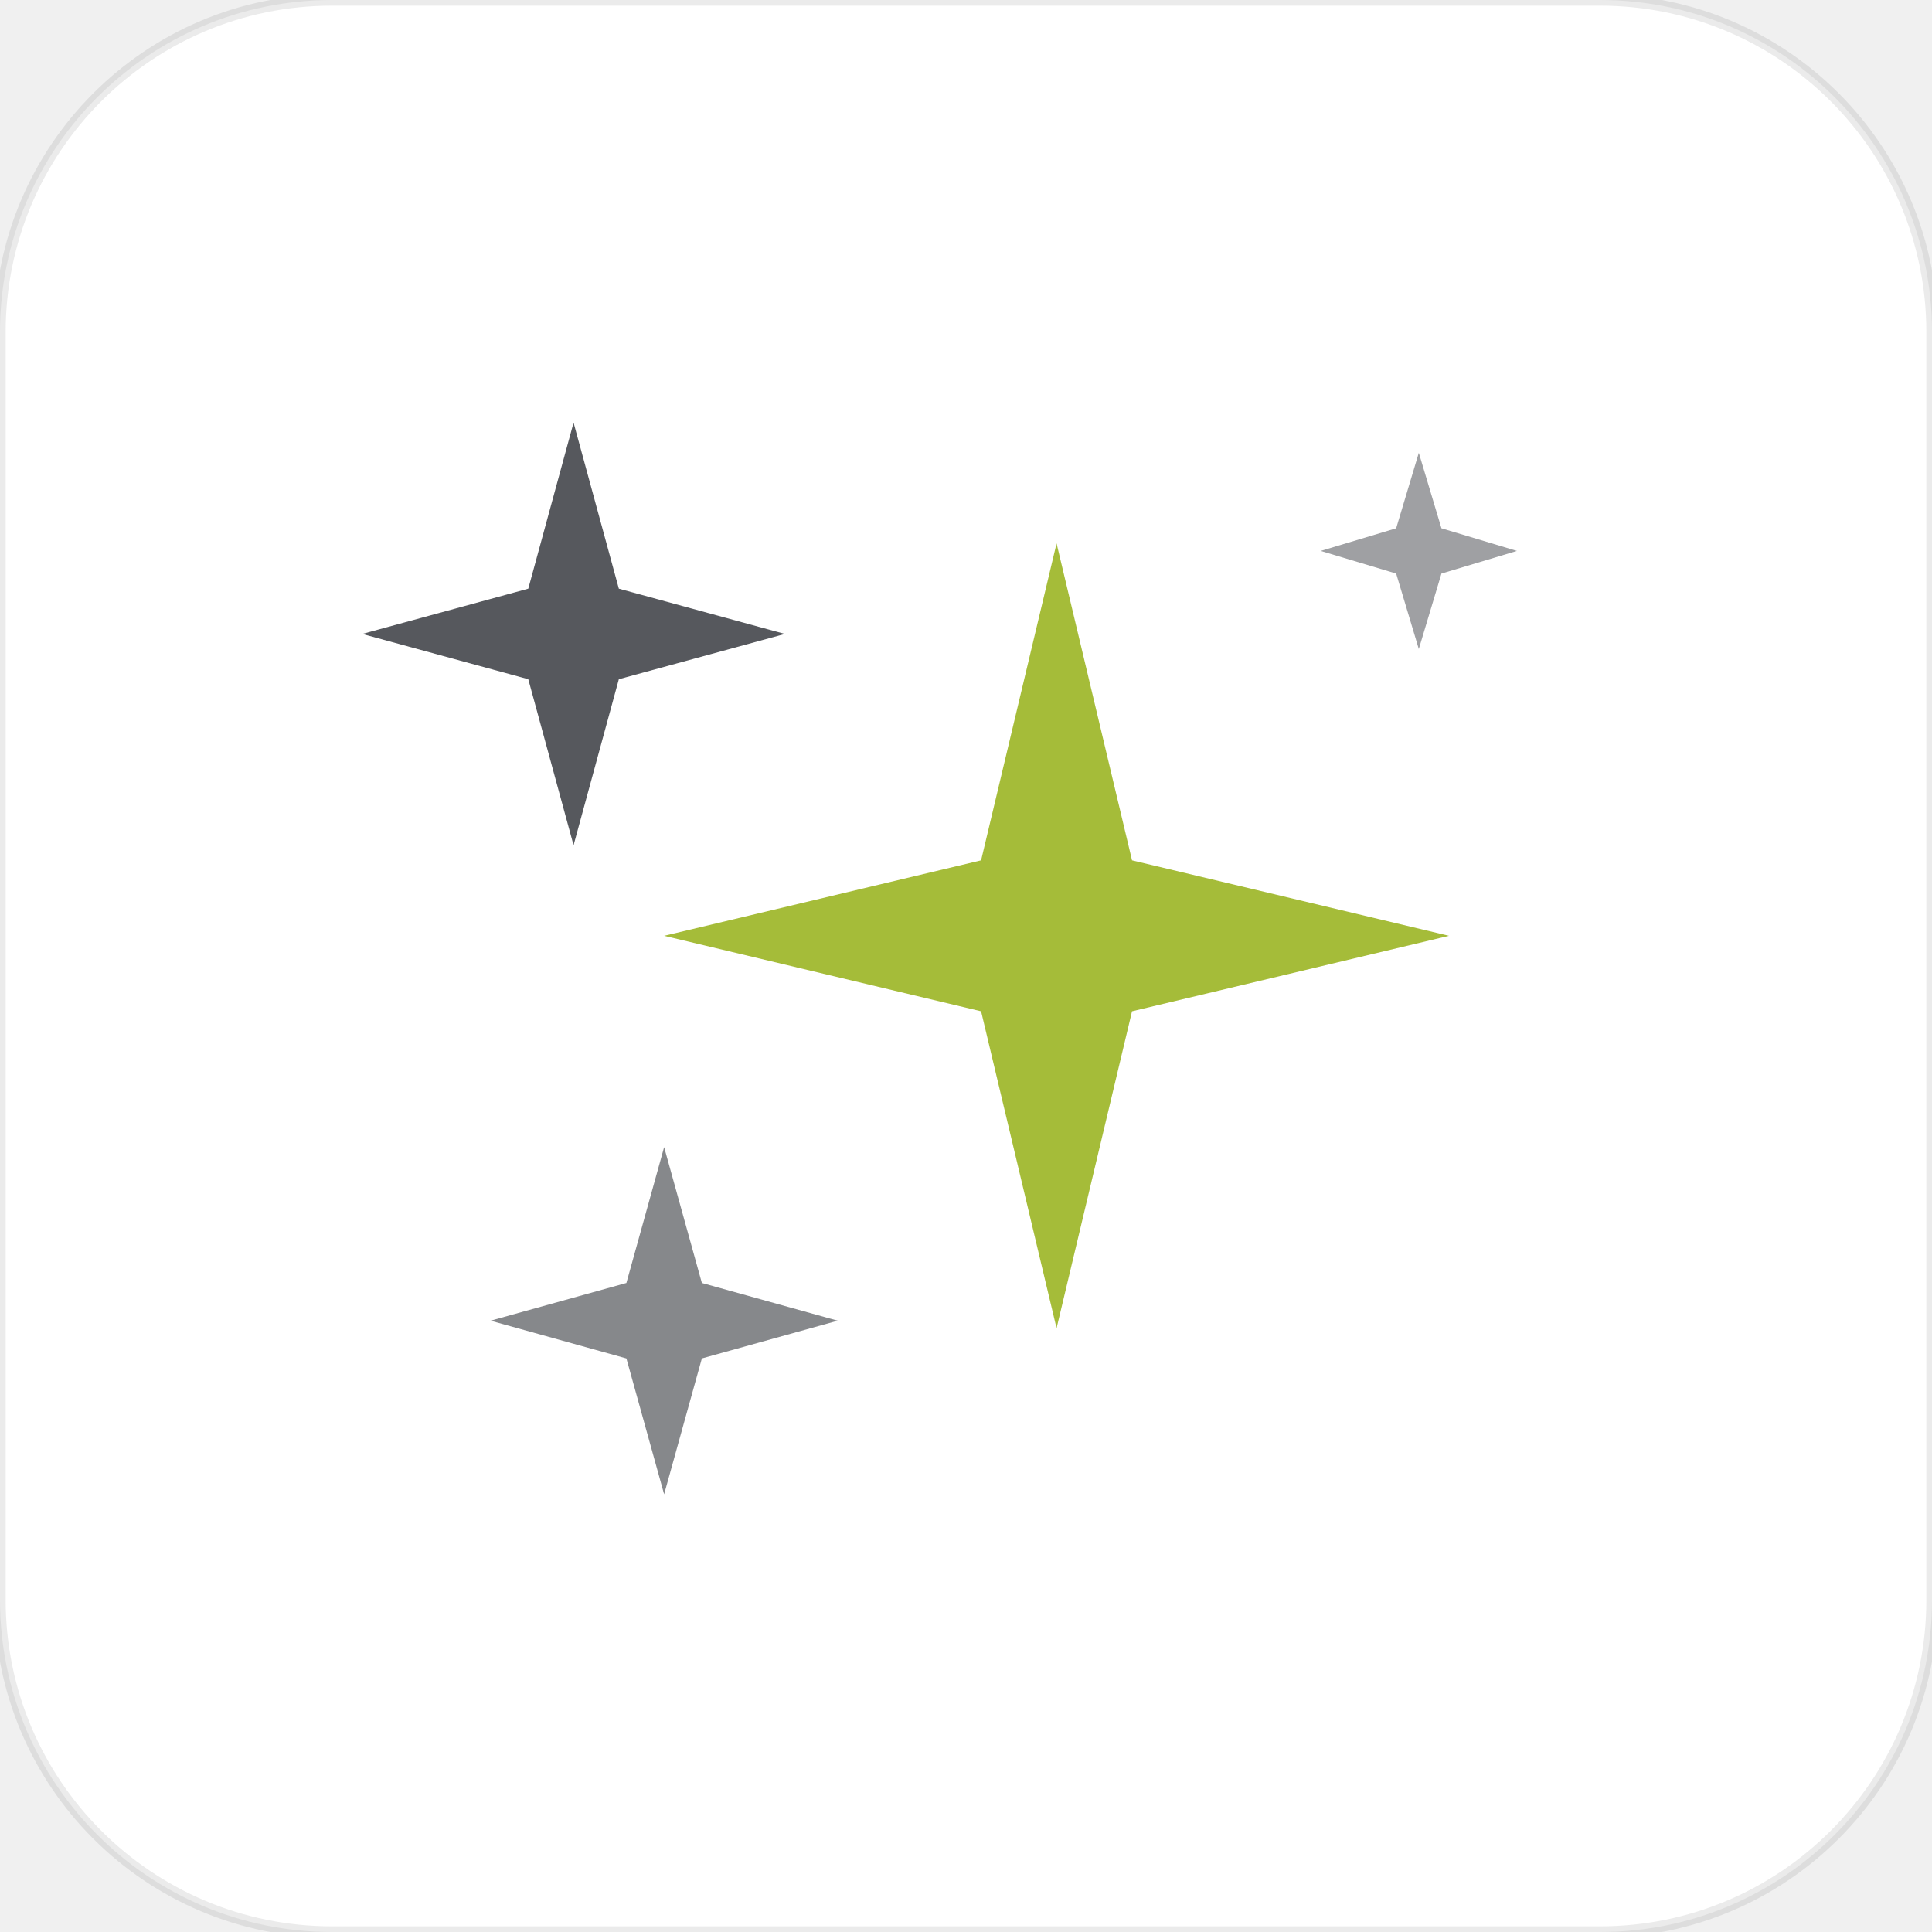
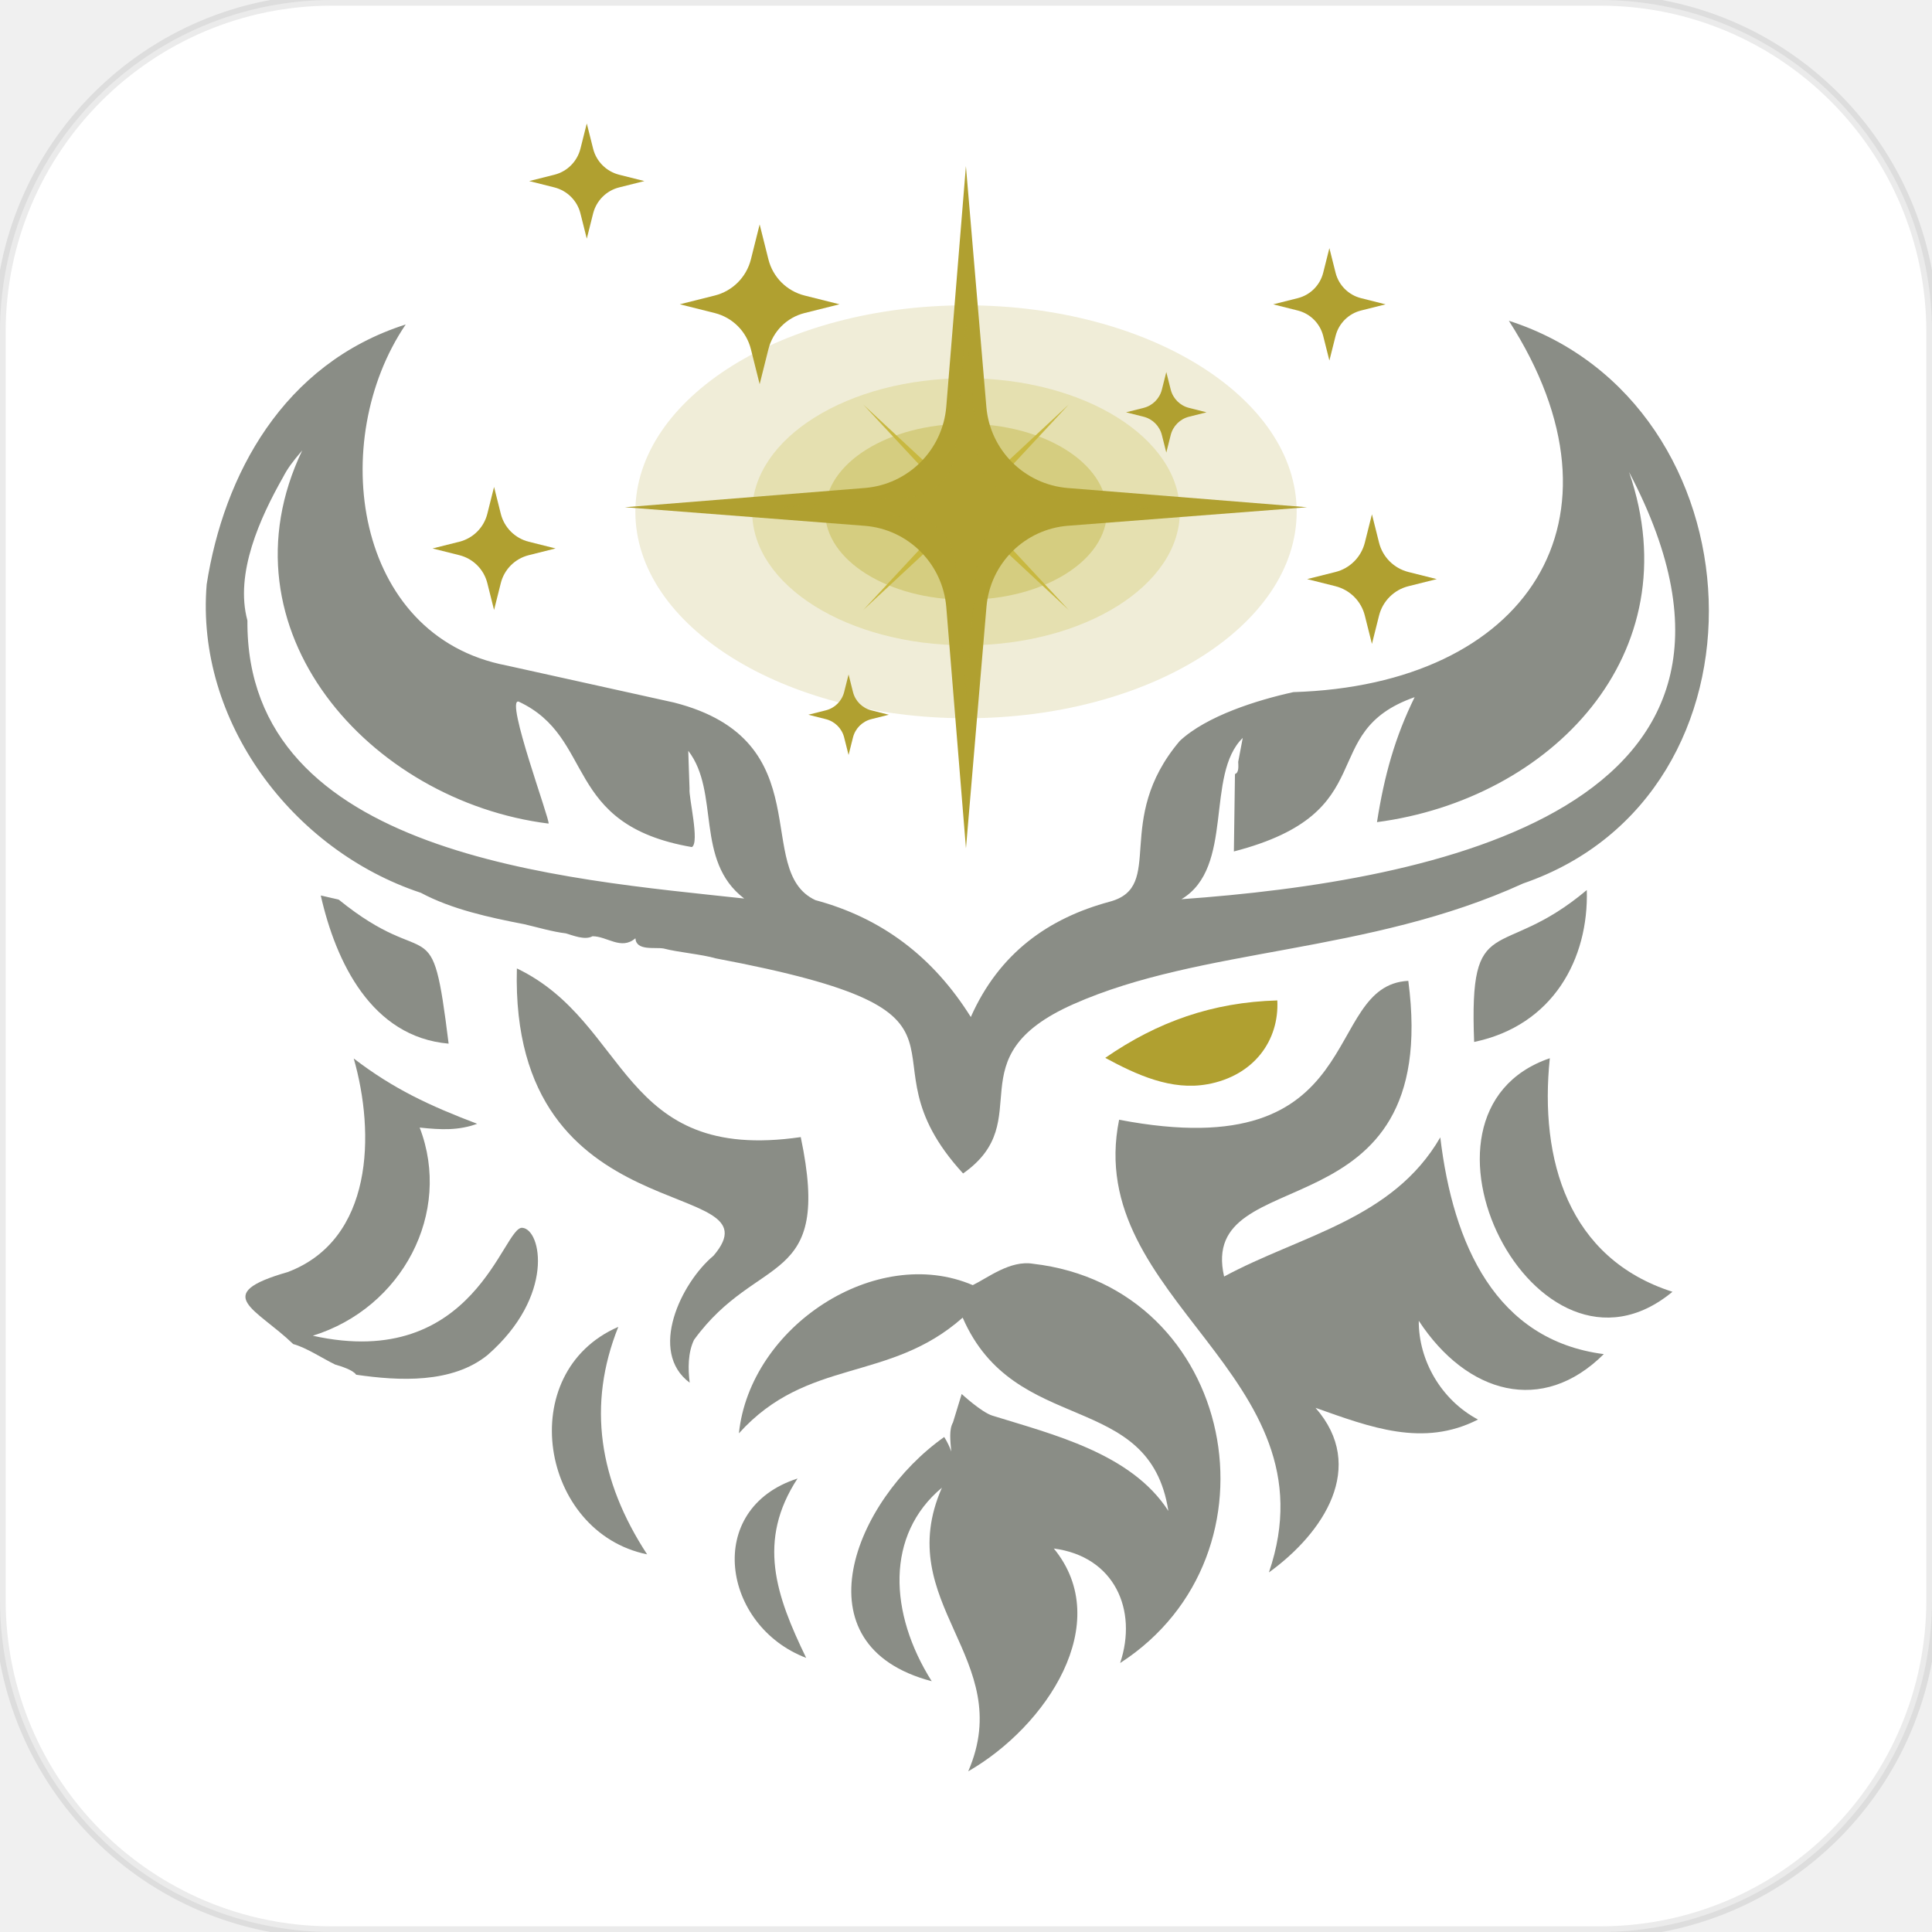
<svg xmlns="http://www.w3.org/2000/svg" viewBox="0 0 256 256">
+   <defs>
+     <clipPath id="c">
+       <rect width="256" height="256" rx="44" />
+     </clipPath>
+   </defs>
  <rect width="256" height="256" rx="44" fill="#fff" />
+   <g clip-path="url(#c)">
+     <g transform="scale(0.68257)">
+       <ellipse fill="#f0edd8" cx="187.53" cy="99.35" rx="64.19" ry="40.08" />
+       <ellipse fill="#f0edd8" cx="187.53" cy="99.35" rx="51.35" ry="32.06" />
+       <ellipse fill="#e5e0b0" cx="187.53" cy="99.35" rx="41.51" ry="25.92" />
+       <ellipse fill="#d5cd80" cx="187.53" cy="99.35" rx="27.35" ry="17.08" />
+       <path fill="#b0a030" d="M234.39,210.48c-7,1.28-13.76-1.83-19.83-5.12,10.12-7,20.82-10.8,33.4-11.15.39,7.7-4.46,14.61-13.58,16.28Z" />
+       <g>
+         <path fill="#8a8d86" d="M81.69,173.31c5.97,3.21,13.4,4.82,20.06,6.1,2.52.58,5.52,1.48,8.09,1.78,1.4.4,3.7,1.38,5.18.56,2.86,0,5.57,2.77,8.33.4.16,2.5,3.78,1.68,5.47,1.98,2.8.74,7.42,1.12,10.15,1.92,57.86,10.92,26.05,17.82,47.99,41.75,14.76-10.35-1.95-22.49,21.41-32.86,24.88-11.05,57.13-9.65,87.32-23.44,50.33-17.31,46.62-93.32-2.78-109.23,24.84,38.67,3.45,70.7-41.84,72.09-7.03,1.55-16.81,4.6-22.04,9.47-13.11,15.47-2.66,28.27-13.6,31.21-11.81,3.18-21.44,9.92-26.97,22.39-7.3-11.66-17.25-19.22-30.17-22.69-12.31-5.73,1.42-31.01-27.45-38.36,0,0-32.49-7.19-32.49-7.19-29.79-5.69-34.83-43.74-19.59-66.2-23.86,7.61-35.34,29.27-38.64,50.46-2.19,26.61,16.67,51.62,41.56,59.86ZM241.25,143.25s-.88,4.63-.88,4.63c0,.65.23,2.11-.63,2.38l-.21,15.03c29.36-7.6,15.66-23.14,35.09-29.95-3.78,7.69-5.89,15.15-7.31,24.26,33.62-4.43,61.12-32.49,48.94-67.95,34.48,65.56-38.41,79.46-86.9,82.91,10.36-6.18,4.55-24.13,11.9-31.31ZM54.95,92.63c.87-1.68,1.79-2.94,3.72-5.19-16.64,34.79,13.05,68.09,47.82,72.44.39-.46-8.51-24.4-5.81-23.68,15.06,7,8.42,23.89,33.63,28.24,1.56-.84-.65-9.77-.45-11.29-.04-1.66-.22-5.69-.25-7.4,6.22,8.06,1.19,21.32,10.86,28.68-34.96-3.81-96.79-8.24-96.44-53.97-2.49-9.16,2.48-20,6.92-27.83Z" />
+         <path fill="#8a8d86" d="M279.6,220.79c-9.24,15.96-27.1,18.99-41.97,27.02-5.25-22.99,42.36-7.31,35.76-57.4-17.14.85-7.11,36.36-56.14,26.96-7.1,35.03,42.24,49.42,29.08,87.88,10.63-7.68,19.08-20.51,9.05-31.95,10.64,3.76,20.89,7.72,31.54,2.27-7.14-3.79-11.55-11.48-11.5-19.17,9.35,14.24,24,18.34,35.92,6.47-20.98-2.71-29.26-21.29-31.74-42.07Z" />
+         <path fill="#8a8d86" d="M200.55,245.33c-4.44-.73-8.74,2.7-11.71,4.15-18.75-8.03-43.23,8-45.4,28.77,13.31-14.78,29.13-9.78,43.44-22.46,10.09,23.24,36.27,13.8,39.93,37.52-7.2-11.19-22.45-14.85-34.17-18.5-2.12-.66-5.95-4.2-5.95-4.2l-1.69,5.52c-.79,1.4-.52,3.49-.34,5.65-.3-.9-.76-1.85-1.36-2.82-17.43,12.29-28.83,40.47-2.43,47.41-8.31-13.18-9-28.41,1.98-37.57-9.89,22.53,14.59,33.14,5.11,55.06,15.22-8.75,28.47-28.78,16.62-43.25,11.76,1.54,16.32,11.91,12.87,22.23,32.64-21.1,22.4-72.97-16.91-77.51Z" />
+         <path fill="#8a8d86" d="M155.45,220.74c-35.26,5.13-33.12-22.21-55.11-32.74-1.42,52.23,51.55,40.06,38.18,55.76-6.31,5.26-12.73,18.64-4.63,24.66-.34-2.66-.36-5.85.84-8.32,12.41-17.08,26.89-10.02,20.72-39.34Z" />
+         <path fill="#8a8d86" d="M101.4,238.35c-3.77-.36-9.17,27.95-40.68,20.95,17.36-5.38,27.12-23.85,20.75-40.41,4.29.46,7.56.57,11.16-.73-9.17-3.49-16.2-6.73-23.96-12.68,4.16,14.55,3.82,35.15-12.81,41.46-15.1,4.33-6.12,7.06,1.06,13.98,2.5.66,5.82,2.86,8.15,3.98,1,.28,3.47,1.04,4.07,1.97,8.3,1.21,18.65,1.76,25.54-3.85,13.05-11.42,10.44-24.31,6.74-24.67Z" />
+         <path fill="#8a8d86" d="M300.86,205.43c-31.08,10.6-2.72,67.3,23.81,45.34-20.24-6.48-25.85-25.62-23.81-45.34Z" />
+         <path fill="#8a8d86" d="M120.03,257.58c-20.37,8.85-15.18,39.92,5.59,44.16-9.35-14.31-11.67-28.98-5.59-44.16Z" />
+         <path fill="#8a8d86" d="M286.17,202.27c15.34-3.2,22.26-16.16,21.87-29.49-16.95,14.27-22.89,3.44-21.87,29.49Z" />
+         <path fill="#8a8d86" d="M62.27,173.84c2.92,12.9,9.84,27.46,24.82,28.76-3.37-27.22-3.34-13.36-21.34-27.96l-3.48-.8Z" />
+         <path fill="#8a8d86" d="M154.82,287.02c-18.27,5.88-14.6,28.64,1.68,34.82-5.89-12.15-9.58-22.73-1.68-34.82Z" />
+       </g>
+       <path fill="#b0a030" d="M259.25,111.04l-5.5,1.38,5.5,1.38c2.81.71,5,2.9,5.7,5.7l1.38,5.5,1.38-5.5c.71-2.81,2.9-5,5.7-5.7l5.5-1.38-5.5-1.38c-2.81-.71-5-2.9-5.7-5.7l-1.38-5.5-1.38,5.5c-.71,2.81-2.9,5-5.7,5.7Z" />
+       <path fill="#b0a030" d="M251.93,57.88l-4.77,1.2,4.77,1.2c2.43.61,4.33,2.51,4.94,4.94l1.2,4.77,1.2-4.77c.61-2.43,2.51-4.33,4.94-4.94l4.77-1.2-4.77-1.2c-2.43-.61-4.33-2.51-4.94-4.94l-1.2-4.77-1.2,4.77c-.61,2.43-2.51,4.33-4.94,4.94Z" />
+       <path fill="#b0a030" d="M89.19,105.16l-5.22,1.31,5.22,1.31c2.66.67,4.74,2.75,5.41,5.41l1.31,5.22,1.31-5.22c.67-2.66,2.75-4.74,5.41-5.41l5.22-1.31-5.22-1.31c-2.66-.67-4.74-2.75-5.41-5.41l-1.31-5.22-1.31,5.22c-.67,2.66-2.75,4.74-5.41,5.41Z" />
+       <path fill="#b0a030" d="M138.75,57.37l-6.78,1.7,6.78,1.7c3.46.87,6.16,3.57,7.02,7.02l1.7,6.78,1.7-6.78c.87-3.46,3.57-6.16,7.02-7.02l6.78-1.7-6.78-1.7c-3.46-.87-6.16-3.57-7.02-7.02l-1.7-6.78-1.7,6.78c-.87,3.46-3.57,6.16-7.02,7.02Z" />
+       <path fill="#b0a030" d="M107.62,33.92l-4.89,1.23,4.89,1.23c2.49.63,4.44,2.57,5.06,5.06l1.23,4.89,1.23-4.89c.63-2.49,2.57-4.44,5.06-5.06l4.89-1.23-4.89-1.23c-2.49-.63-4.44-2.57-5.06-5.06l-1.23-4.89-1.23,4.89c-.63,2.49-2.57,4.44-5.06,5.06Z" />
+       <g>
+         <polygon fill="#c8b840" points="186.81 97.75 167.59 118.41 188.24 99.19 207.46 78.54 186.81 97.75" />
+         <polygon fill="#c8b840" points="188.24 97.75 167.59 78.54 186.81 99.19 207.46 118.41 188.24 97.75" />
+       </g>
+       <path fill="#b0a030" d="M222.01,79.18l-3.41.86,3.41.86c1.74.44,3.1,1.8,3.54,3.54l.86,3.41.86-3.41c.44-1.74,1.8-3.1,3.54-3.54l3.41-.86-3.41-.86c-1.74-.44-3.1-1.8-3.54-3.54l-.86-3.41-.86,3.41c-.44,1.74-1.8,3.1-3.54,3.54Z" />
+       <path fill="#b0a030" d="M160.33,137.89l-3.41.86,3.41.86c1.74.44,3.1,1.8,3.54,3.54l.86,3.41.86-3.41c.44-1.74,1.8-3.1,3.54-3.54l3.41-.86-3.41-.86c-1.74-.44-3.1-1.8-3.54-3.54l-.86-3.41-.86,3.41c-.44,1.74-1.8,3.1-3.54,3.54Z" />
+       <path fill="#b0a030" d="M167.89,94.73l-46.59,3.74,46.53,3.6c8.45.65,15.18,7.35,15.87,15.8l3.82,46.82,3.98-46.88c.71-8.43,7.43-15.1,15.86-15.75l46.38-3.59-46.44-3.73c-8.41-.68-15.1-7.34-15.82-15.74l-3.97-46.75-3.81,46.68c-.69,8.43-7.39,15.12-15.82,15.8Z" />
+       <path fill="#b0a030" opacity=".35" d="M176.79,96.43l-25.48,2.05,25.45,1.97c4.62.36,8.3,4.02,8.68,8.64l2.09,25.6,2.18-25.64c.39-4.61,4.06-8.26,8.68-8.61l25.36-1.96-25.4-2.04c-4.6-.37-8.26-4.01-8.65-8.61l-2.17-25.57-2.09,25.53c-.38,4.61-4.04,8.27-8.65,8.64Z" />
+     </g>
+   </g>
  <rect width="256" height="256" rx="44" fill="none" stroke="rgba(0,0,0,0.08)" stroke-width="1.5" />
-   <path d="M140 72 L150 114 L192 124 L150 134 L140 176 L130 134 L88 124 L130 114 Z" fill="#A5BC39" />
-   <path d="M76 56 L82 78 L104 84 L82 90 L76 112 L70 90 L48 84 L70 78 Z" fill="#0E1118" opacity="0.7" />
-   <path d="M88 152 L93 170 L111 175 L93 180 L88 198 L83 180 L65 175 L83 170 Z" fill="#0E1118" opacity="0.5" />
-   <path d="M188 60 L191 70 L201 73 L191 76 L188 86 L185 76 L175 73 L185 70 Z" fill="#0E1118" opacity="0.4" />
</svg>
